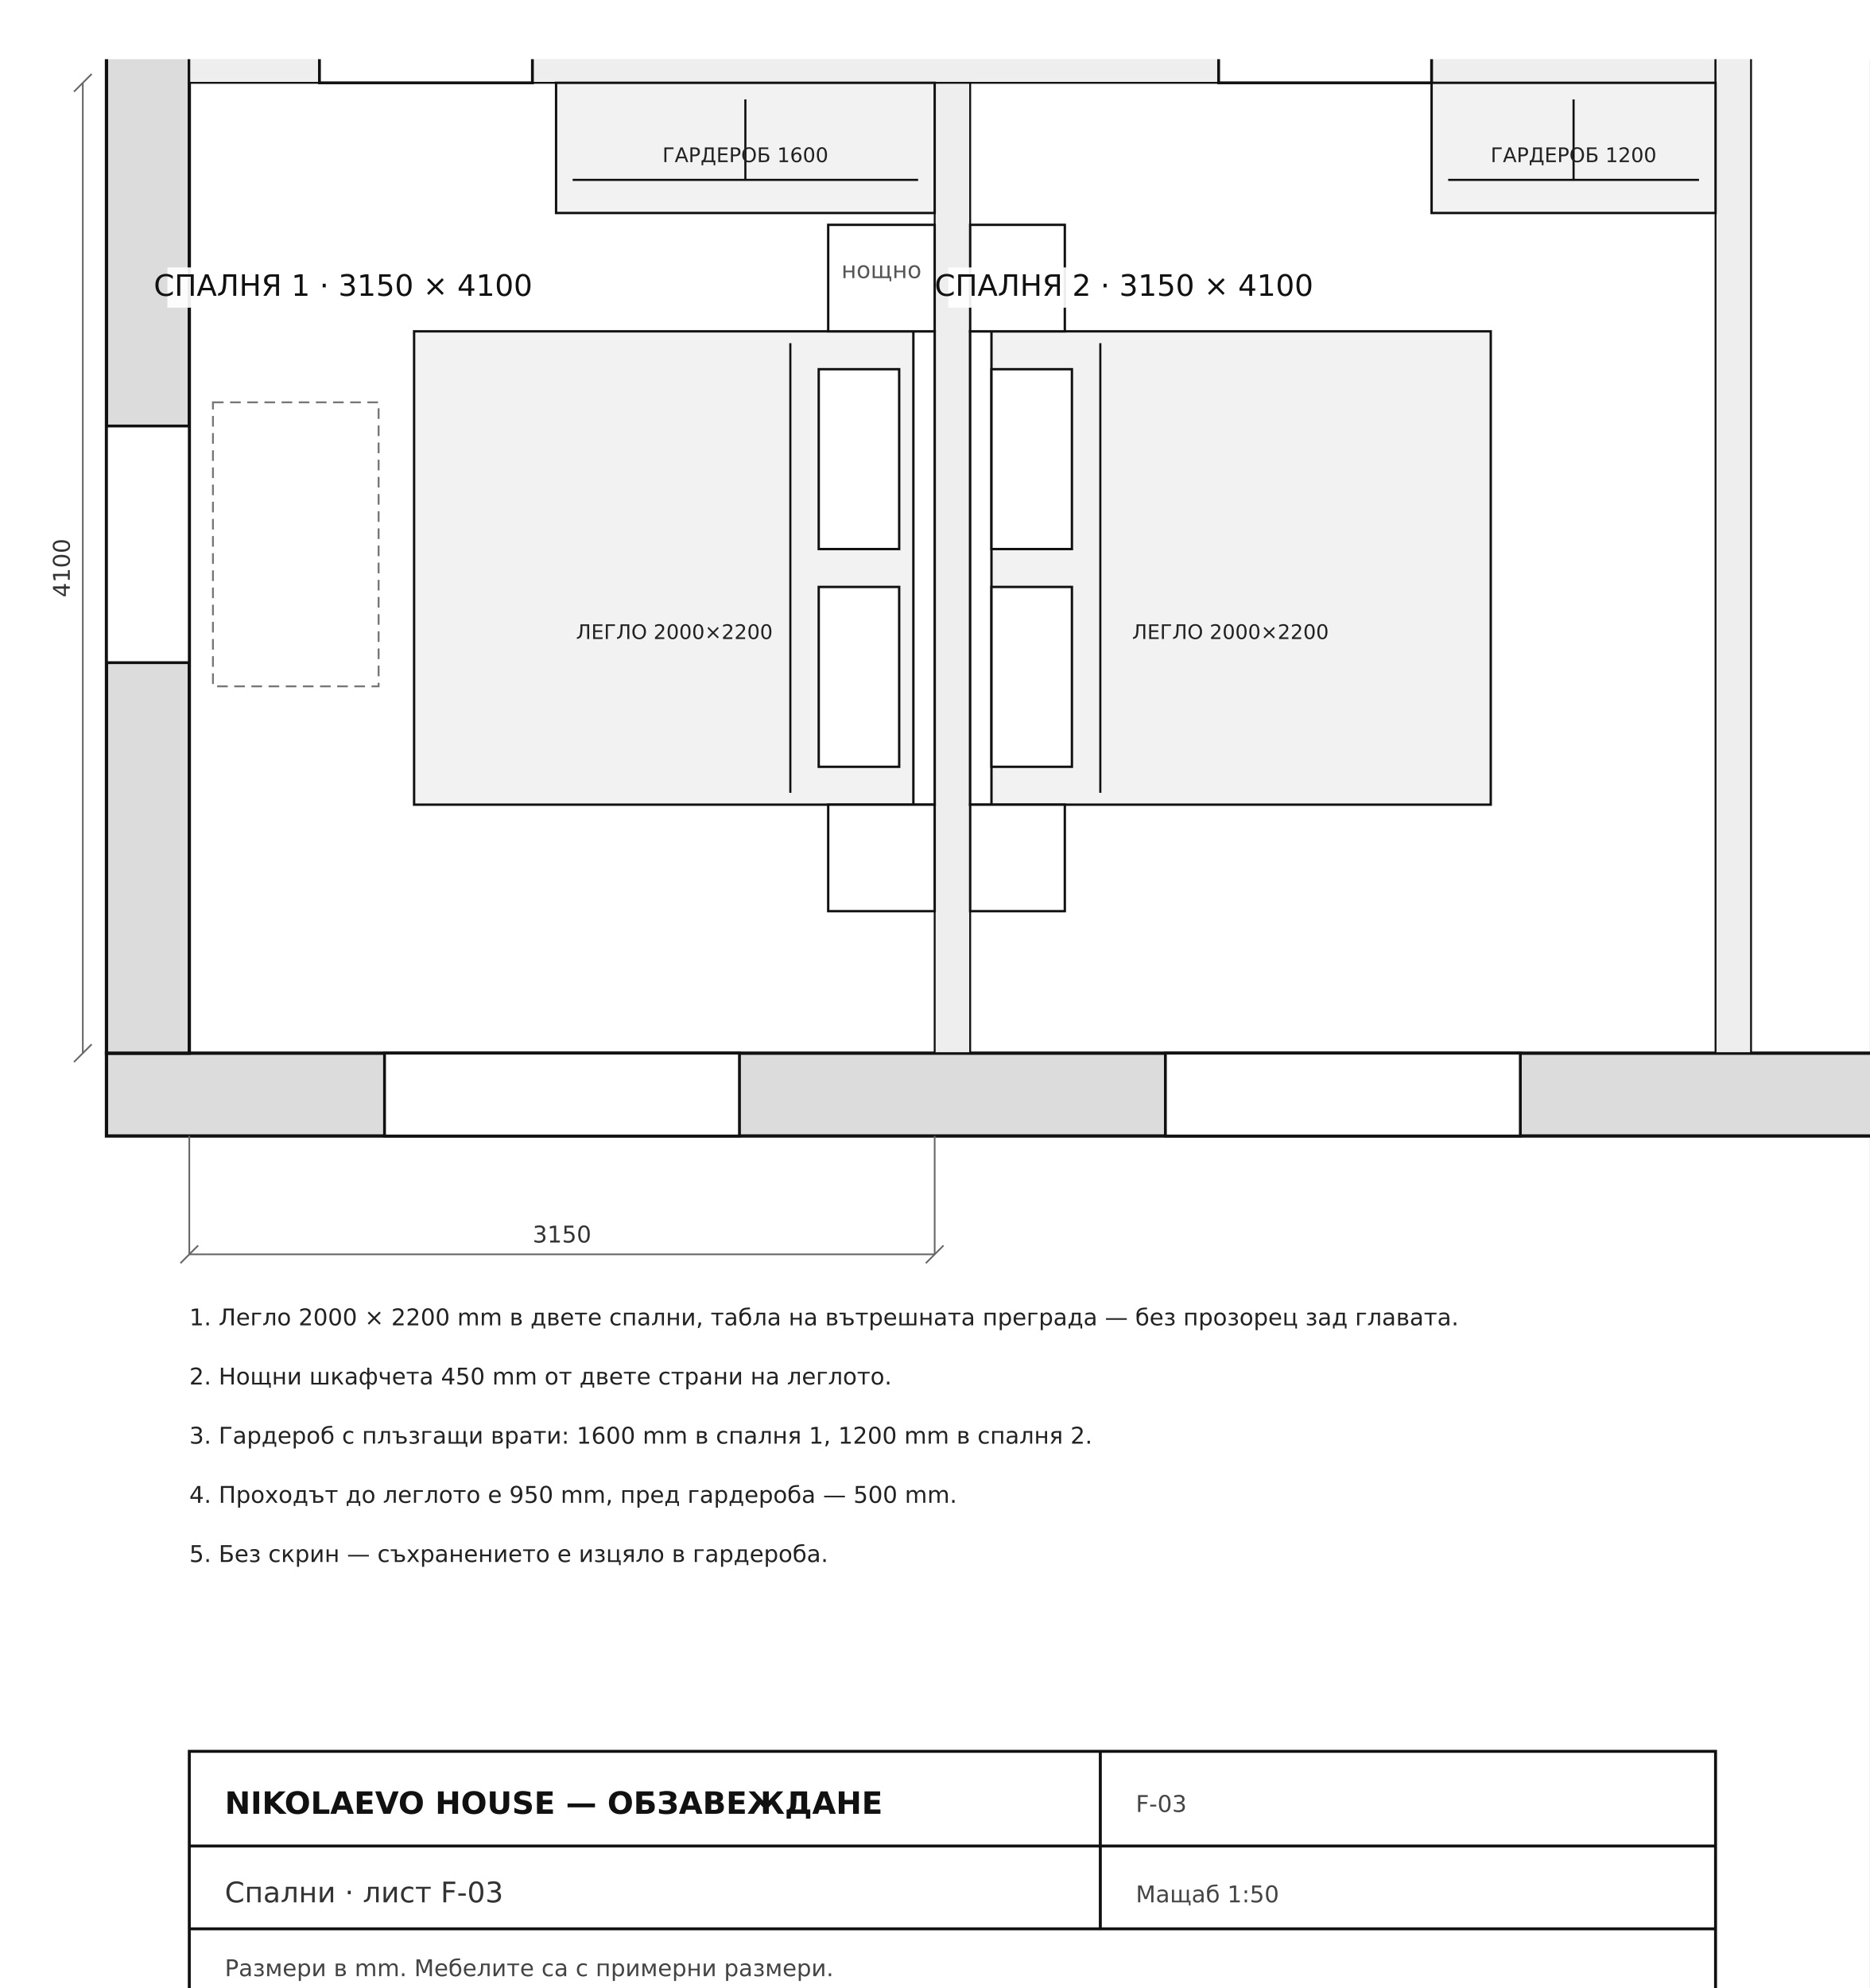
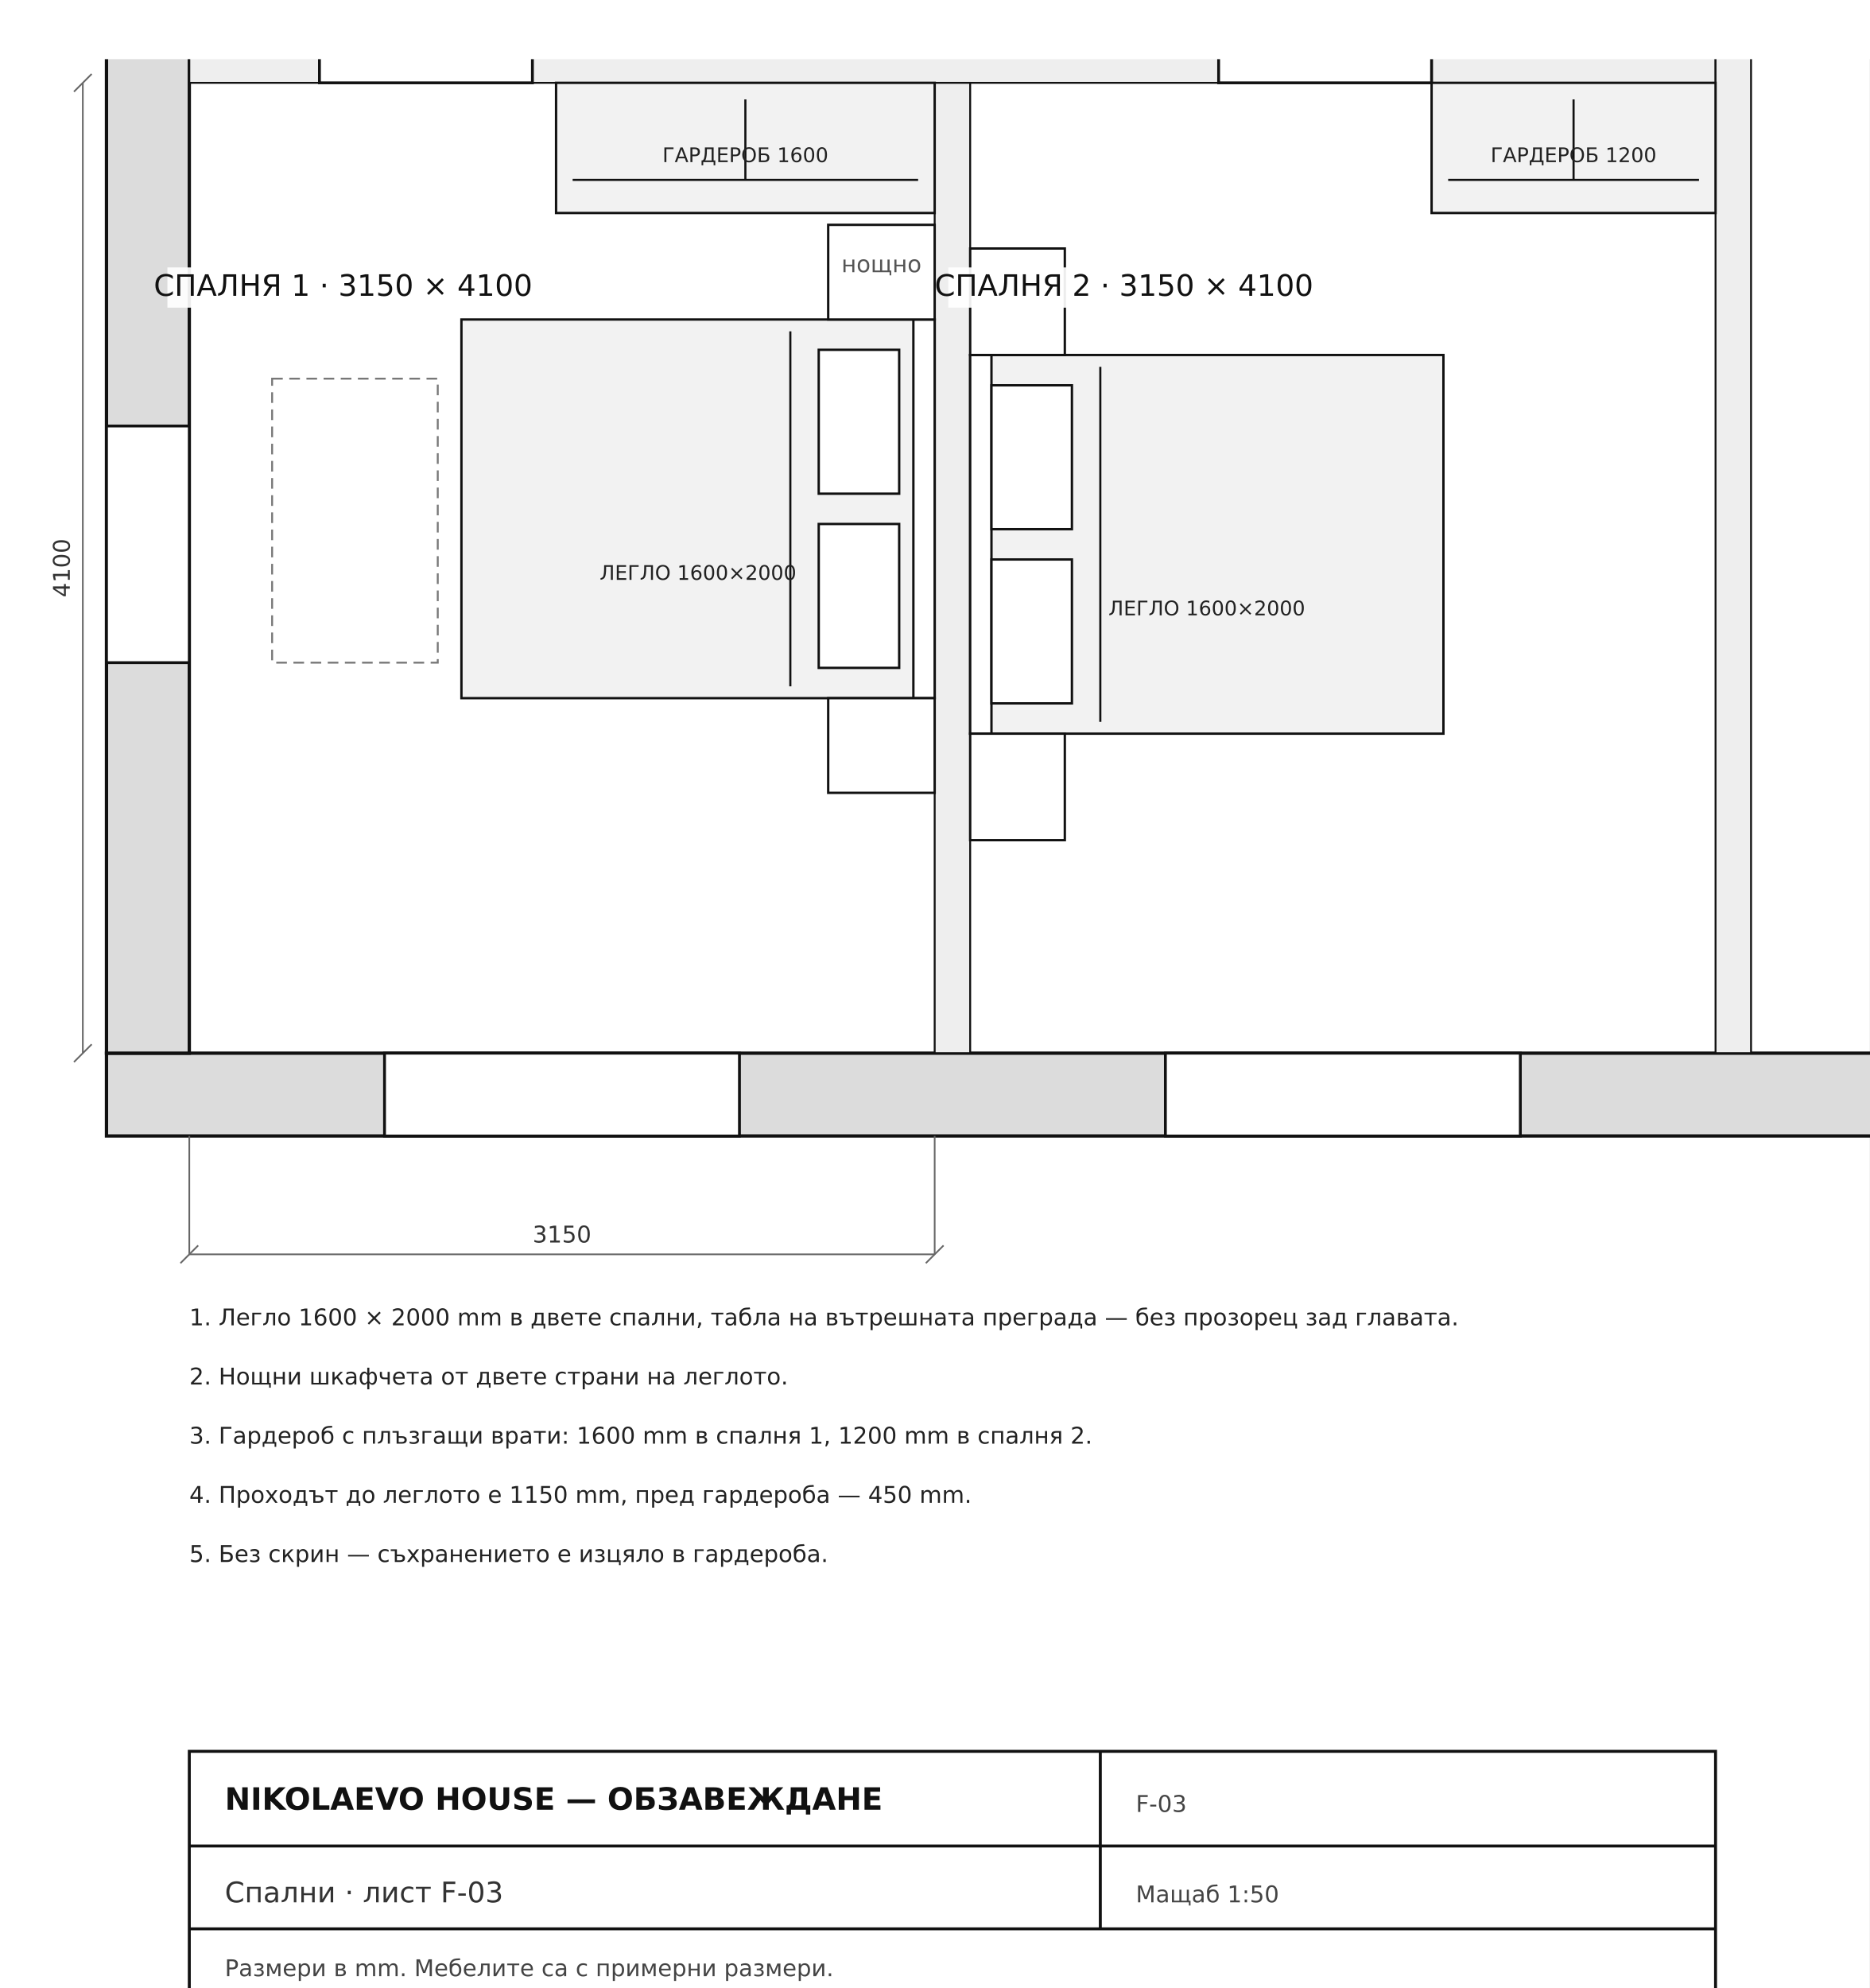
<svg xmlns="http://www.w3.org/2000/svg" width="158.0mm" height="168.0mm" viewBox="-450 3400 7900 8400" font-family="DejaVu Sans, Liberation Sans, Arial, sans-serif">
  <style type="text/css">
.wall   { fill:#dcdcdc; stroke:#111; stroke-width:14.00; }
.wall-l { fill:none; stroke:#111; stroke-width:11.00; }
.part   { fill:#eeeeee; stroke:#111; stroke-width:8.00; }
.win    { fill:#ffffff; stroke:#111; stroke-width:12.00; }
.glass  { fill:none; stroke:#111; stroke-width:7.00; }
.sym    { fill:#ffffff; stroke:#111; stroke-width:10.00; }
.sym-f  { fill:#f2f2f2; stroke:#111; stroke-width:10.00; }
.sym-l  { fill:none; stroke:#111; stroke-width:9.00; }
.soft   { fill:none; stroke:#777; stroke-width:8.00; stroke-dasharray:45.00 27.50; }
.ghost  { fill:none; stroke:#aaa; stroke-width:7.50; stroke-dasharray:60.00 30.00; }
.door   { fill:none; stroke:#111; stroke-width:11.00; }
.door-a { fill:none; stroke:#888; stroke-width:7.50; stroke-dasharray:35.00 25.00; }
.dim    { fill:none; stroke:#666; stroke-width:7.00; }
.dimt   { fill:#333; font-size:97.50px;  }
.lbl    { fill:#111; font-size:125.00px;  }
.lbl-s  { fill:#555; font-size:97.50px;  }
.lbl-f  { fill:#222; font-size:85.00px;  }
.code   { fill:#111; font-size:100.00px; font-weight:bold; }
.sub    { fill:#555; font-size:110.00px; }
.note   { fill:#222; font-size:97.50px; }
.el     { fill:#fff; stroke:#111; stroke-width:11.00; }
.el-f   { fill:#111; stroke:#111; stroke-width:11.00; }
.el-d   { fill:none; stroke:#111; stroke-width:11.00; }
.tb     { fill:none; stroke:#111; stroke-width:12.50; }
.tbmain { fill:#111; font-size:130.00px; font-weight:bold; }
.tbsub  { fill:#333; font-size:120.00px; }
.tbsmall{ fill:#444; font-size:97.50px; }
.plate  { fill:#ffffff; fill-opacity:0.92; stroke:none; }
.mask   { fill:#ffffff; stroke:none; }
</style>
  <rect x="-450" y="3400" width="7900" height="8400" fill="#ffffff" />
  <rect class="wall" x="0.0" y="0.0" width="12000.0" height="350.0" />
  <rect class="wall" x="0.0" y="7850.0" width="12000.0" height="350.0" />
  <rect class="wall" x="0.0" y="350.0" width="350.0" height="7500.0" />
  <rect class="wall" x="11650.0" y="350.0" width="350.0" height="7500.0" />
  <rect class="win" x="1175.0" y="7850.0" width="1500.0" height="350.0" />
  <rect class="win" x="4475.0" y="7850.0" width="1500.0" height="350.0" />
  <rect class="win" x="7900.0" y="7850.0" width="2800.0" height="350.0" />
  <rect class="win" x="1625.0" y="0.0" width="600.0" height="350.0" />
  <rect class="win" x="4925.0" y="0.0" width="600.0" height="350.0" />
  <rect class="win" x="7690.0" y="0.0" width="1200.0" height="350.0" />
  <rect class="win" x="11650.0" y="3500.0" width="350.0" height="1600.0" />
  <rect class="win" x="0.0" y="5200.0" width="350.0" height="1000.0" />
+   <rect class="win" x="11650.0" y="5900.0" width="350.0" height="1400.0" />
  <rect class="part" x="350.0" y="2350.0" width="1850.0" height="150.0" />
  <rect class="part" x="3100.0" y="2350.0" width="3700.0" height="150.0" />
  <rect class="part" x="350.0" y="3600.0" width="550.0" height="150.0" />
  <rect class="part" x="1800.0" y="3600.0" width="2900.0" height="150.0" />
  <rect class="part" x="5600.0" y="3600.0" width="1200.0" height="150.0" />
  <rect class="part" x="6800.0" y="350.0" width="150.0" height="2150.0" />
  <rect class="part" x="6800.0" y="3600.0" width="150.0" height="4250.0" />
  <rect class="part" x="3500.0" y="350.0" width="150.0" height="2000.0" />
  <rect class="part" x="3500.0" y="3750.0" width="150.0" height="4100.0" />
  <rect class="part" x="9630.0" y="350.0" width="120.0" height="2100.0" />
  <rect class="part" x="9630.0" y="2450.0" width="770.0" height="120.0" />
  <rect class="part" x="11300.0" y="2450.0" width="350.0" height="120.0" />
  <rect class="win" x="11650.0" y="700.0" width="350.0" height="1050.0" />
  <text class="code" x="11825.0" y="985.0" text-anchor="middle">В1</text>
  <rect class="win" x="10400.0" y="2450.0" width="900.0" height="120.0" />
  <text class="code" x="10850.0" y="2270.0" text-anchor="middle">В2</text>
  <rect class="win" x="2200.0" y="2350.0" width="900.0" height="150.0" />
  <text class="code" x="2650.0" y="2185.0" text-anchor="middle">В5</text>
  <rect class="win" x="3800.0" y="2350.0" width="900.0" height="150.0" />
  <text class="code" x="4250.0" y="2185.0" text-anchor="middle">В6</text>
  <rect class="win" x="900.0" y="3600.0" width="900.0" height="150.0" />
  <text class="code" x="1350.0" y="3435.0" text-anchor="middle">В3</text>
  <rect class="win" x="4700.0" y="3600.0" width="900.0" height="150.0" />
  <text class="code" x="5150.0" y="3435.0" text-anchor="middle">В4</text>
  <rect class="sym-f" x="1900.0" y="3750.0" width="1600.0" height="550.0" />
  <line class="sym-l" x1="1970.0" y1="4160.0" x2="3430.0" y2="4160.0" />
  <line class="sym-l" x1="2700.0" y1="3820.0" x2="2700.0" y2="4160.0" />
  <text class="lbl-f" x="2700.0" y="4085.0" text-anchor="middle">ГАРДЕРОБ 1600</text>
-   <rect class="sym-f" x="1300.0" y="4800.0" width="2200.0" height="2000.0" />
-   <rect class="sym" x="3410.0" y="4800.0" width="90.0" height="2000.0" />
-   <rect class="sym" x="3010.0" y="4960.0" width="340.0" height="760.0" />
-   <rect class="sym" x="3010.0" y="5880.0" width="340.0" height="760.0" />
-   <line class="sym-l" x1="2890.0" y1="4850.0" x2="2890.0" y2="6750.0" />
-   <text class="lbl-f" x="2400.0" y="6100.0" text-anchor="middle">ЛЕГЛО 2000×2200</text>
-   <rect class="sym" x="3050.0" y="4350.0" width="450.0" height="450.0" />
-   <rect class="sym" x="3050.0" y="6800.0" width="450.0" height="450.0" />
-   <rect class="soft" x="450.0" y="5100.0" width="700.0" height="1200.0" />
-   <text class="lbl-s" x="3275.0" y="4575.0" text-anchor="middle">нощно</text>
+   <rect class="sym-f" x="1500.0" y="4750.0" width="2000.0" height="1600.0" />
+   <rect class="sym" x="3410.0" y="4750.0" width="90.0" height="1600.0" />
+   <rect class="sym" x="3010.0" y="4878.0" width="340.0" height="608.0" />
+   <rect class="sym" x="3010.0" y="5614.0" width="340.0" height="608.0" />
+   <line class="sym-l" x1="2890.0" y1="4800.0" x2="2890.0" y2="6300.0" />
+   <text class="lbl-f" x="2500.0" y="5850.0" text-anchor="middle">ЛЕГЛО 1600×2000</text>
+   <rect class="sym" x="3050.0" y="4350.0" width="450.0" height="400.0" />
+   <rect class="sym" x="3050.0" y="6350.0" width="450.0" height="400.0" />
+   <rect class="soft" x="700.0" y="5000.0" width="700.0" height="1200.0" />
+   <text class="lbl-s" x="3275.0" y="4550.0" text-anchor="middle">нощно</text>
  <rect class="sym-f" x="5600.0" y="3750.0" width="1200.0" height="550.0" />
  <line class="sym-l" x1="5670.0" y1="4160.0" x2="6730.0" y2="4160.0" />
  <line class="sym-l" x1="6200.0" y1="3820.0" x2="6200.0" y2="4160.0" />
  <text class="lbl-f" x="6200.0" y="4085.0" text-anchor="middle">ГАРДЕРОБ 1200</text>
-   <rect class="sym-f" x="3650.0" y="4800.0" width="2200.0" height="2000.0" />
-   <rect class="sym" x="3650.0" y="4800.0" width="90.0" height="2000.0" />
-   <rect class="sym" x="3740.0" y="4960.0" width="340.0" height="760.0" />
-   <rect class="sym" x="3740.0" y="5880.0" width="340.0" height="760.0" />
-   <line class="sym-l" x1="4200.0" y1="4850.0" x2="4200.0" y2="6750.0" />
-   <text class="lbl-f" x="4750.0" y="6100.0" text-anchor="middle">ЛЕГЛО 2000×2200</text>
-   <rect class="sym" x="3650.0" y="4350.0" width="400.0" height="450.0" />
-   <rect class="sym" x="3650.0" y="6800.0" width="400.0" height="450.0" />
+   <rect class="sym-f" x="3650.0" y="4900.0" width="2000.0" height="1600.0" />
+   <rect class="sym" x="3650.0" y="4900.0" width="90.0" height="1600.0" />
+   <rect class="sym" x="3740.0" y="5028.0" width="340.0" height="608.0" />
+   <rect class="sym" x="3740.0" y="5764.0" width="340.0" height="608.0" />
+   <line class="sym-l" x1="4200.0" y1="4950.0" x2="4200.0" y2="6450.0" />
+   <text class="lbl-f" x="4650.0" y="6000.0" text-anchor="middle">ЛЕГЛО 1600×2000</text>
+   <rect class="sym" x="3650.0" y="4450.0" width="400.0" height="450.0" />
+   <rect class="sym" x="3650.0" y="6500.0" width="400.0" height="450.0" />
  <rect class="mask" x="-1000.0" y="-1000.0" width="14000.0" height="4650.0" />
  <rect class="plate" x="257.5" y="4530.0" width="1485.0" height="170.0" />
  <text class="lbl" x="1000.0" y="4650.0" text-anchor="middle">СПАЛНЯ 1 · 3150 × 4100</text>
  <rect class="plate" x="3557.5" y="4530.0" width="1485.0" height="170.0" />
  <text class="lbl" x="4300.0" y="4650.0" text-anchor="middle">СПАЛНЯ 2 · 3150 × 4100</text>
  <line class="dim" x1="350.0" y1="8700.0" x2="3500.0" y2="8700.0" />
  <line class="dim" x1="312.5" y1="8737.5" x2="387.5" y2="8662.5" />
  <line class="dim" x1="3462.5" y1="8737.5" x2="3537.5" y2="8662.5" />
  <line class="dim" x1="350.0" y1="8200.0" x2="350.0" y2="8700.0" />
  <line class="dim" x1="3500.0" y1="8200.0" x2="3500.0" y2="8700.0" />
  <text class="dimt" x="1925.0" y="8650.0" text-anchor="middle">3150</text>
  <line class="dim" x1="-100.0" y1="3750.0" x2="-100.0" y2="7850.0" />
  <line class="dim" x1="-137.5" y1="3787.5" x2="-62.5" y2="3712.5" />
  <line class="dim" x1="-137.5" y1="7887.5" x2="-62.5" y2="7812.5" />
  <text class="dimt" x="-155.0" y="5800.0" text-anchor="middle" transform="rotate(-90.0 -155.0 5800.0)">4100</text>
-   <text class="note" x="350.0" y="9000.0" text-anchor="start">1. Легло 2000 × 2200 mm в двете спални, табла на вътрешната преграда — без прозорец зад главата.</text>
-   <text class="note" x="350.0" y="9250.0" text-anchor="start">2. Нощни шкафчета 450 mm от двете страни на леглото.</text>
+   <text class="note" x="350.0" y="9000.0" text-anchor="start">1. Легло 1600 × 2000 mm в двете спални, табла на вътрешната преграда — без прозорец зад главата.</text>
+   <text class="note" x="350.0" y="9250.0" text-anchor="start">2. Нощни шкафчета от двете страни на леглото.</text>
  <text class="note" x="350.0" y="9500.0" text-anchor="start">3. Гардероб с плъзгащи врати: 1600 mm в спалня 1, 1200 mm в спалня 2.</text>
-   <text class="note" x="350.0" y="9750.0" text-anchor="start">4. Проходът до леглото е 950 mm, пред гардероба — 500 mm.</text>
+   <text class="note" x="350.0" y="9750.0" text-anchor="start">4. Проходът до леглото е 1150 mm, пред гардероба — 450 mm.</text>
  <text class="note" x="350.0" y="10000.0" text-anchor="start">5. Без скрин — съхранението е изцяло в гардероба.</text>
  <rect class="tb" x="350.0" y="10800.0" width="6450.0" height="1210.0" />
  <line class="tb" x1="350.0" y1="11200.0" x2="6800.0" y2="11200.0" />
  <line class="tb" x1="350.0" y1="11550.0" x2="6800.0" y2="11550.0" />
  <line class="tb" x1="4200.0" y1="10800.0" x2="4200.0" y2="11550.0" />
-   <text class="tbmain" x="500.0" y="11064.0" text-anchor="start">NIKOLAEVO HOUSE — ОБЗАВЕЖДАНЕ</text>
+   <text class="tbmain" x="500.0" y="11046.8" text-anchor="start" style="font-size:130.0px">NIKOLAEVO HOUSE — ОБЗАВЕЖДАНЕ</text>
  <text class="tbsub" x="500.0" y="11438.0" text-anchor="start">Спални · лист F-03</text>
  <text class="tbsmall" x="4350.0" y="11056.0" text-anchor="start">F-03</text>
  <text class="tbsmall" x="4350.0" y="11438.0" text-anchor="start">Мащаб 1:50</text>
  <text class="tbsmall" x="500.0" y="11750.0" text-anchor="start">Размери в mm. Мебелите са с примерни размери.</text>
</svg>
